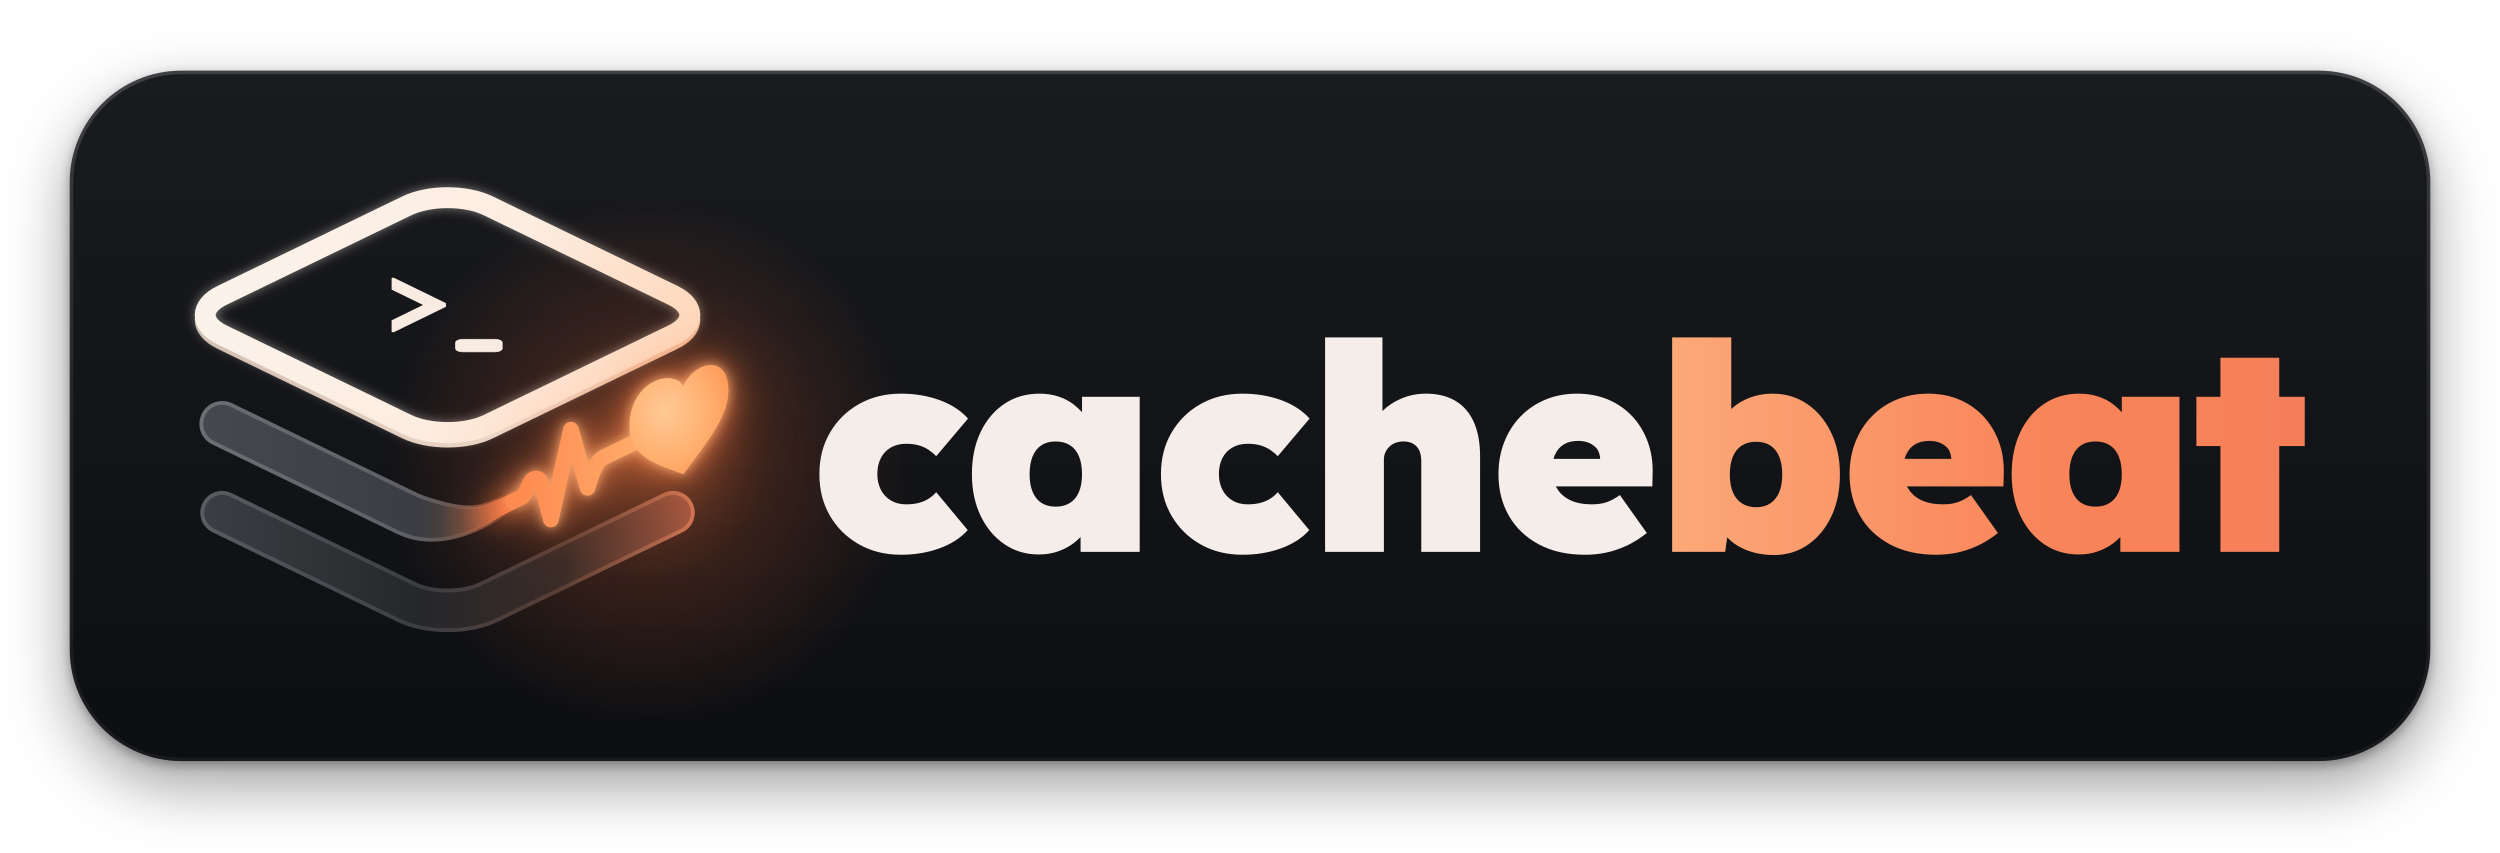
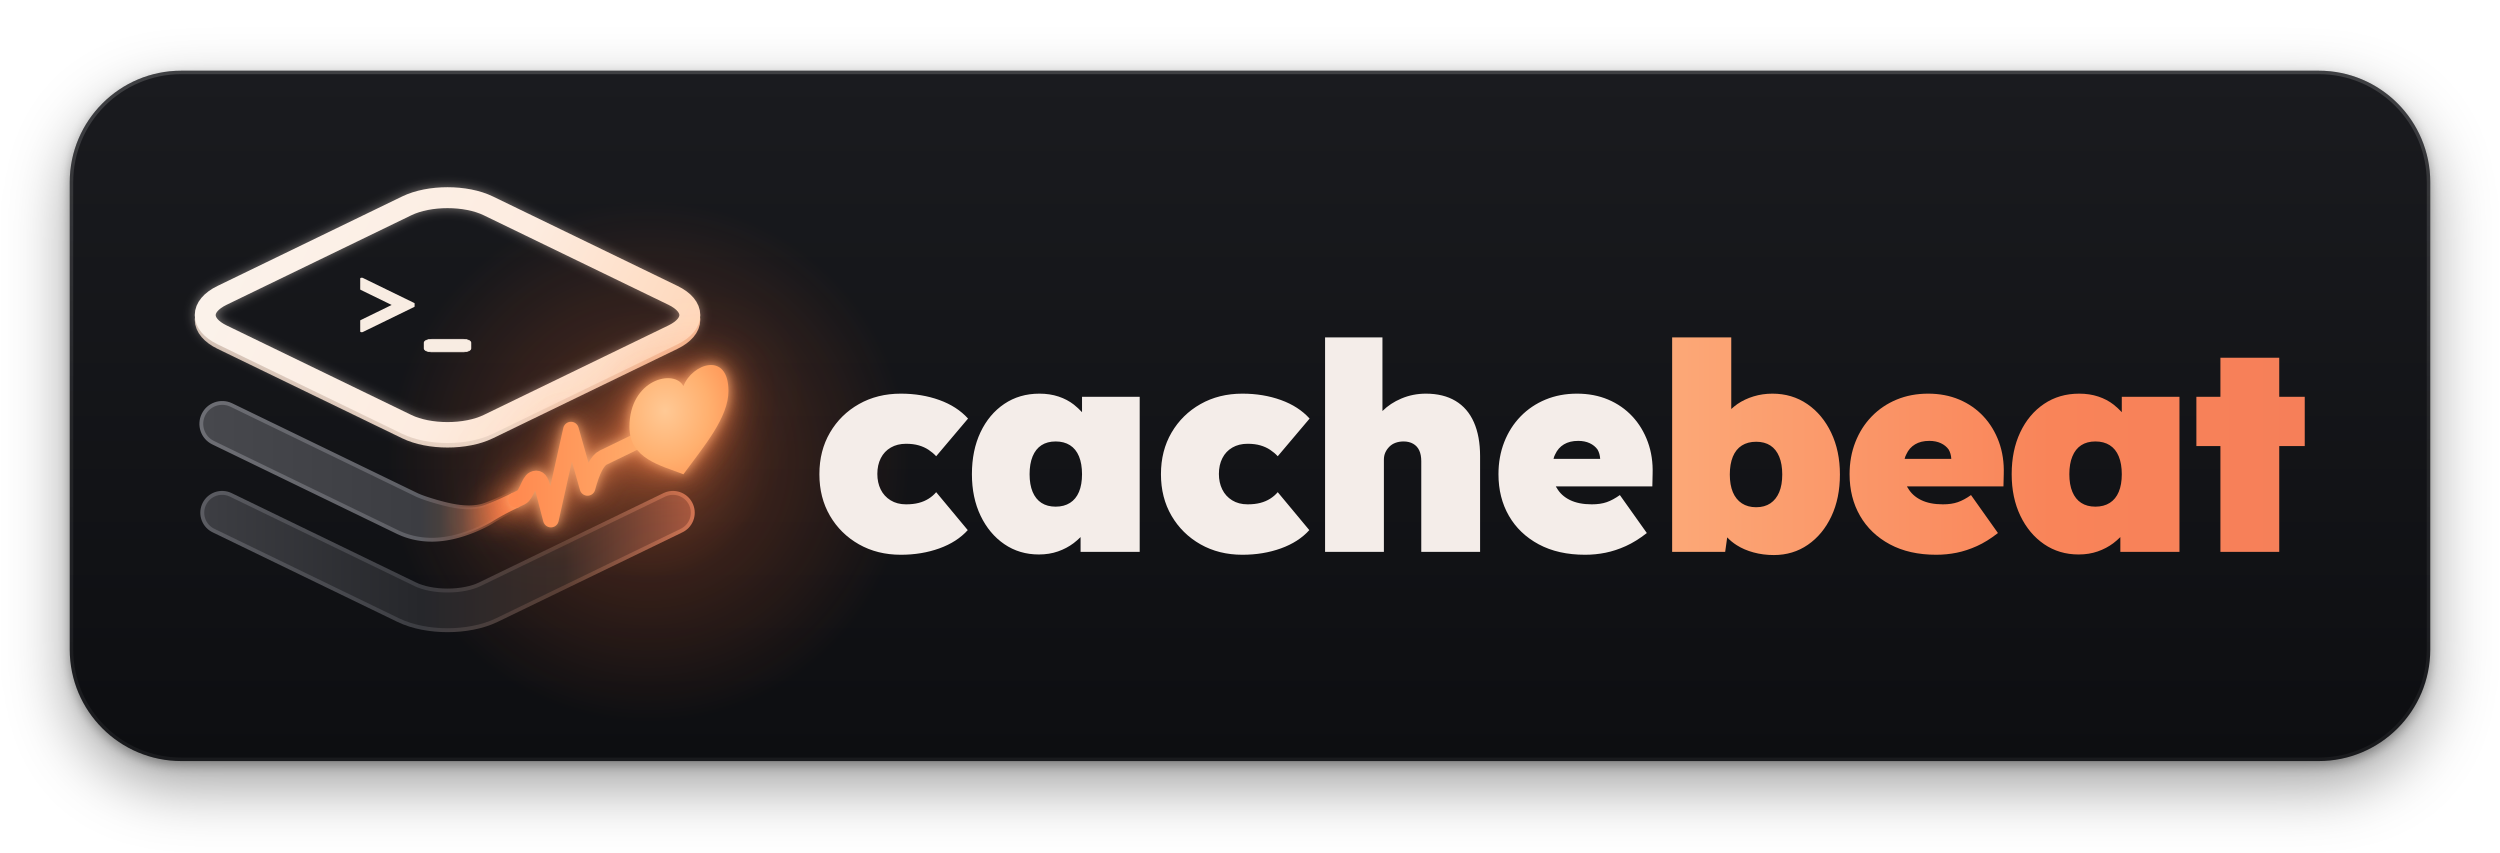
<svg xmlns="http://www.w3.org/2000/svg" viewBox="116 156 1434 488" width="560" height="191" role="img" aria-label="cachebeat">
  <defs>
    <linearGradient id="cbw-card" x1="0" y1="0" x2="0" y2="1">
      <stop offset="0" stop-color="#1A1B1F" />
      <stop offset="1" stop-color="#0D0E11" />
    </linearGradient>
    <linearGradient id="cbw-edge" x1="0" y1="0" x2="0" y2="1">
      <stop offset="0" stop-color="#fff" stop-opacity=".16" />
      <stop offset=".5" stop-color="#fff" stop-opacity=".07" />
      <stop offset="1" stop-color="#fff" stop-opacity=".05" />
    </linearGradient>
    <filter id="cbw-shadow" x="-20%" y="-20%" width="140%" height="160%" color-interpolation-filters="sRGB">
      <feGaussianBlur in="SourceAlpha" stdDeviation="17.82" result="b1" />
      <feOffset in="b1" dy="13.86" result="o1" />
      <feComponentTransfer in="o1" result="s1">
        <feFuncA type="linear" slope=".38" />
      </feComponentTransfer>
      <feGaussianBlur in="SourceAlpha" stdDeviation="3.17" result="b2" />
      <feOffset in="b2" dy="2.38" result="o2" />
      <feComponentTransfer in="o2" result="s2">
        <feFuncA type="linear" slope=".3" />
      </feComponentTransfer>
      <feMerge>
        <feMergeNode in="s1" />
        <feMergeNode in="s2" />
      </feMerge>
    </filter>
    <clipPath id="cbw-clip">
      <rect x="156" y="196" width="1354" height="396" rx="64" />
    </clipPath>
  </defs>
  <rect x="156" y="196" width="1354" height="396" rx="64" fill="#000" filter="url(#cbw-shadow)" />
  <rect x="156" y="196" width="1354" height="396" rx="64" fill="url(#cbw-card)" />
  <defs>
    <linearGradient id="cbw-lid" gradientUnits="userSpaceOnUse" x1="240" y1="270" x2="510" y2="410">
      <stop offset="0" stop-color="#FBF3EC" />
      <stop offset=".55" stop-color="#FDECE0" />
      <stop offset="1" stop-color="#FFD3B2" />
    </linearGradient>
    <linearGradient id="cbw-side" gradientUnits="userSpaceOnUse" x1="240" y1="0" x2="510" y2="0">
      <stop offset="0" stop-color="#CDB9AC" />
      <stop offset=".6" stop-color="#E9D3C3" />
      <stop offset="1" stop-color="#F2B38E" />
    </linearGradient>
    <linearGradient id="cbw-rim-mid" gradientUnits="userSpaceOnUse" x1="222" y1="0" x2="412" y2="0">
      <stop offset="0" stop-color="#6E6F75" />
      <stop offset=".711" stop-color="#5E5F65" />
      <stop offset=".804" stop-color="#6A5550" />
      <stop offset=".908" stop-color="#B86A4C" stop-opacity=".55" />
      <stop offset="1" stop-color="#FF8A50" stop-opacity="0" />
    </linearGradient>
    <linearGradient id="cbw-fill-mid" gradientUnits="userSpaceOnUse" x1="222" y1="0" x2="412" y2="0">
      <stop offset="0" stop-color="#48494E" />
      <stop offset=".711" stop-color="#3C3D42" />
      <stop offset=".769" stop-color="#47403E" />
      <stop offset=".838" stop-color="#6E4A3D" />
      <stop offset=".909" stop-color="#B0603F" />
      <stop offset=".961" stop-color="#E7784B" />
      <stop offset="1" stop-color="#FF8A50" />
    </linearGradient>
    <linearGradient id="cbw-ignite" gradientUnits="userSpaceOnUse" x1="378.98" y1="0" x2="414" y2="0">
      <stop offset="0" stop-color="#FF7A3D" stop-opacity="0" />
      <stop offset="1" stop-color="#FF7A3D" />
    </linearGradient>
    <linearGradient id="cbw-rim-bot" gradientUnits="userSpaceOnUse" x1="222" y1="0" x2="524" y2="0">
      <stop offset="0" stop-color="#5E5F65" />
      <stop offset=".45" stop-color="#3C3D42" />
      <stop offset=".72" stop-color="#5A3F35" />
      <stop offset="1" stop-color="#E07B57" />
    </linearGradient>
    <linearGradient id="cbw-fill-bot" gradientUnits="userSpaceOnUse" x1="222" y1="0" x2="524" y2="0">
      <stop offset="0" stop-color="#3F4045" />
      <stop offset=".45" stop-color="#26272B" />
      <stop offset=".72" stop-color="#3B2B26" />
      <stop offset="1" stop-color="#B55E42" />
    </linearGradient>
    <linearGradient id="cbw-ecg" gradientUnits="userSpaceOnUse" x1="412" y1="0" x2="492" y2="0">
      <stop offset="0" stop-color="#FF8A50" />
      <stop offset=".6" stop-color="#FFA061" />
      <stop offset="1" stop-color="#FFB06E" />
    </linearGradient>
    <radialGradient id="cbw-heart" cx=".36" cy=".42" r=".8">
      <stop offset="0" stop-color="#FFC995" />
      <stop offset=".55" stop-color="#FFB06F" />
      <stop offset="1" stop-color="#FF9152" />
    </radialGradient>
    <radialGradient id="cbw-spill" gradientUnits="userSpaceOnUse" cx="488" cy="420" r="150">
      <stop offset="0" stop-color="#FF7A3D" stop-opacity=".42" />
      <stop offset=".45" stop-color="#FF6A30" stop-opacity=".16" />
      <stop offset="1" stop-color="#FF6A30" stop-opacity="0" />
    </radialGradient>
    <linearGradient id="cbw-beat" gradientUnits="userSpaceOnUse" x1="1075.14" y1="0" x2="1438" y2="0">
      <stop offset="0" stop-color="#FCA877" />
      <stop offset=".6" stop-color="#F98459" />
      <stop offset="1" stop-color="#F67F59" />
    </linearGradient>
    <filter id="cbw-blur-s" color-interpolation-filters="sRGB" filterUnits="userSpaceOnUse" x="150" y="200" width="460" height="400">
      <feGaussianBlur stdDeviation="3.2" />
    </filter>
    <filter id="cbw-blur-m" color-interpolation-filters="sRGB" filterUnits="userSpaceOnUse" x="150" y="200" width="460" height="400">
      <feGaussianBlur stdDeviation="8" />
    </filter>
    <filter id="cbw-blur-l" color-interpolation-filters="sRGB" filterUnits="userSpaceOnUse" x="150" y="200" width="460" height="400">
      <feGaussianBlur stdDeviation="18" />
    </filter>
    <path id="cbw-ecg-p" d="M412 442.15L415 440.7C418 439.25 419.4 431.57 422 430.31Q425.4 428.66 426.8 433.58L432 453.46L443.5 401.89L453 435.29Q457 420.35 462 417.92L490 404.36" />
    <path id="cbw-heart-p" d="M508 376.94C502.85 366.9 477.05 372.92 477.05 400.35C477.05 418.63 495.1 422.44 508 427.5C519.92 411.24 533.83 394.98 533.83 379.71C533.83 356.81 512.99 363.98 508 376.94Z" />
  </defs>
  <g clip-path="url(#cbw-clip)">
    <circle cx="488" cy="420" r="150" fill="url(#cbw-spill)" />
    <path d="M243.4 449.54L349.3 500.86A33.09 16.04 0 0 0 396.1 500.86L502 449.54" fill="none" stroke="url(#cbw-rim-bot)" stroke-width="25" stroke-linecap="round" />
    <path d="M243.4 449.54L349.3 500.86A33.09 16.04 0 0 0 396.1 500.86L502 449.54" fill="none" stroke="url(#cbw-fill-bot)" stroke-width="20.5" stroke-linecap="round" />
    <path d="M238.17 409.34A12 12 0 0 1 248.63 387.74L251.28 389.02L253.93 390.31L256.58 391.59L259.22 392.87L261.87 394.16L264.52 395.44L267.17 396.72L269.81 398.01L272.46 399.29L275.11 400.57L277.76 401.85L280.4 403.14L283.05 404.42L285.7 405.7L288.35 406.99L290.99 408.27L293.64 409.55L296.29 410.84L298.94 412.12L301.58 413.4L304.23 414.68L306.88 415.97L309.53 417.25L312.17 418.53L314.82 419.82L317.47 421.1L320.12 422.38L322.76 423.67L325.41 424.95L328.06 426.23L330.71 427.51L333.35 428.8L336 430.08L338.65 431.36L341.3 432.65L343.94 433.93L346.59 435.21L349.24 436.5L351.89 437.78L354.53 439.06L354.71 439.15L354.9 439.24L355.09 439.33L355.28 439.42L355.48 439.51L355.68 439.6L355.88 439.68L356.09 439.77L356.31 439.86L356.52 439.95L356.74 440.04L356.97 440.13L357.19 440.22L357.43 440.31L357.66 440.4L357.9 440.49L358.14 440.58L358.38 440.67L358.63 440.76L358.88 440.85L359.13 440.94L359.39 441.03L359.65 441.12L359.91 441.21L360.18 441.3L360.44 441.39L360.71 441.48L360.99 441.57L361.26 441.66L361.54 441.75L361.82 441.84L362.1 441.93L362.39 442.03L362.68 442.12L362.97 442.21L363.26 442.3L363.56 442.39L363.85 442.48L364.15 442.57L364.45 442.66L364.76 442.75L365.06 442.84L365.37 442.93L365.68 443.02L365.99 443.12L366.3 443.21L366.62 443.3L366.94 443.39L367.25 443.48L367.57 443.56L367.9 443.65L368.22 443.74L368.54 443.83L368.87 443.92L369.2 444.01L369.53 444.09L369.86 444.18L370.19 444.27L370.52 444.35L370.86 444.44L371.19 444.52L371.53 444.6L371.87 444.68L372.21 444.76L372.55 444.84L372.89 444.92L373.23 445L373.57 445.07L373.92 445.15L374.26 445.22L374.6 445.3L374.95 445.37L375.3 445.43L375.64 445.5L375.99 445.57L376.34 445.63L376.68 445.69L377.03 445.75L377.38 445.81L377.73 445.87L378.07 445.92L378.42 445.97L378.77 446.02L379.12 446.07L379.47 446.11L379.81 446.16L380.16 446.2L380.51 446.23L380.85 446.27L381.2 446.3L381.54 446.33L381.88 446.36L382.23 446.38L382.57 446.41L382.91 446.42L383.25 446.44L383.59 446.45L383.93 446.46L384.26 446.47L384.6 446.48L384.93 446.48L385.26 446.47L385.59 446.47L385.92 446.46L386.25 446.45L386.57 446.44L386.89 446.42L387.21 446.4L387.53 446.38L387.85 446.35L388.16 446.32L388.47 446.29L388.78 446.26L389.09 446.22L389.39 446.18L389.69 446.13L389.99 446.09L390.29 446.04L390.58 445.98L390.87 445.93L391.16 445.87L391.44 445.81L391.72 445.74L392 445.68L392.27 445.61L392.54 445.54L392.81 445.46L393.07 445.39L393.33 445.31L393.59 445.22L393.82 445.15L394.87 444.77L395.91 444.37L396.95 443.97L397.99 443.56L399.02 443.14L400.05 442.72L401.07 442.28L402.09 441.83L403.1 441.38L404.12 440.92L405.13 440.45L406.13 439.98L407.13 439.51L408.14 439.02L409.14 438.54L410.04 438.11L413.96 446.2L413.06 446.64L412.06 447.13L411.07 447.62L410.07 448.11L409.07 448.6L408.08 449.11L407.1 449.62L406.11 450.13L405.13 450.66L404.15 451.19L403.18 451.73L402.21 452.28L401.25 452.84L400.29 453.41L399.33 453.98L398.38 454.57L398.1 454.74L397.79 454.92L397.47 455.11L397.15 455.29L396.83 455.48L396.5 455.66L396.17 455.84L395.84 456.02L395.5 456.2L395.17 456.38L394.82 456.56L394.48 456.73L394.14 456.91L393.79 457.09L393.44 457.26L393.08 457.43L392.73 457.61L392.37 457.78L392 457.95L391.64 458.12L391.27 458.29L390.9 458.46L390.53 458.62L390.16 458.79L389.78 458.95L389.4 459.12L389.02 459.28L388.63 459.44L388.25 459.6L387.86 459.76L387.46 459.92L387.07 460.08L386.67 460.24L386.28 460.39L385.87 460.54L385.47 460.69L385.07 460.85L384.66 460.99L384.25 461.14L383.84 461.29L383.42 461.43L383 461.57L382.59 461.71L382.17 461.85L381.74 461.99L381.32 462.12L380.89 462.25L380.47 462.38L380.04 462.51L379.6 462.64L379.17 462.76L378.74 462.88L378.3 463L377.86 463.11L377.42 463.23L376.98 463.34L376.54 463.44L376.09 463.55L375.65 463.65L375.2 463.75L374.75 463.84L374.3 463.94L373.85 464.02L373.4 464.11L372.95 464.19L372.5 464.27L372.04 464.35L371.59 464.42L371.13 464.49L370.67 464.55L370.22 464.61L369.76 464.67L369.3 464.72L368.84 464.77L368.38 464.81L367.92 464.86L367.46 464.89L367.01 464.93L366.55 464.95L366.09 464.98L365.63 465L365.17 465.02L364.71 465.03L364.25 465.04L363.79 465.04L363.33 465.04L362.87 465.03L362.41 465.02L361.96 465.01L361.5 464.99L361.05 464.97L360.59 464.94L360.14 464.91L359.68 464.87L359.23 464.83L358.78 464.79L358.33 464.74L357.88 464.69L357.44 464.63L356.99 464.57L356.55 464.5L356.1 464.43L355.66 464.36L355.22 464.28L354.78 464.2L354.35 464.11L353.91 464.02L353.48 463.92L353.04 463.82L352.61 463.72L352.19 463.61L351.76 463.5L351.34 463.38L350.91 463.26L350.49 463.14L350.08 463.01L349.66 462.88L349.25 462.75L348.83 462.61L348.42 462.47L348.02 462.32L347.61 462.17L347.21 462.02L346.81 461.86L346.41 461.7L346.01 461.53L345.62 461.36L345.23 461.19L344.84 461.02L344.45 460.84L344.07 460.66L341.42 459.38L338.77 458.09L336.12 456.81L333.48 455.53L330.83 454.24L328.18 452.96L325.53 451.68L322.89 450.39L320.24 449.11L317.59 447.83L314.94 446.55L312.3 445.26L309.65 443.98L307 442.7L304.35 441.41L301.71 440.13L299.06 438.85L296.41 437.56L293.76 436.28L291.12 435L288.47 433.72L285.82 432.43L283.17 431.15L280.53 429.87L277.88 428.58L275.23 427.3L272.58 426.02L269.94 424.73L267.29 423.45L264.64 422.17L261.99 420.89L259.35 419.6L256.7 418.32L254.05 417.04L251.4 415.75L248.76 414.47L246.11 413.19L243.46 411.9L240.81 410.62L238.17 409.34Z" fill="url(#cbw-fill-mid)" stroke="url(#cbw-rim-mid)" stroke-width="2.2" stroke-linejoin="round" />
    <path d="M233.71 336.2A33.09 16.04 0 0 0 243.4 347.54L349.3 398.86A33.09 16.04 0 0 0 396.1 398.86L502 347.54A33.09 16.04 0 0 0 511.69 336.2" transform="translate(0 2.6)" fill="none" stroke="url(#cbw-side)" stroke-width="12" stroke-linecap="round" />
    <path d="M396.1 273.54L502 324.86A33.09 16.04 0 0 1 502 347.54L396.1 398.86A33.09 16.04 0 0 1 349.3 398.86L243.4 347.54A33.09 16.04 0 0 1 243.4 324.86L349.3 273.54A33.09 16.04 0 0 1 396.1 273.54Z" fill="none" stroke="url(#cbw-lid)" stroke-width="12" filter="url(#cbw-blur-s)" opacity=".45" />
    <path d="M396.1 273.54L502 324.86A33.09 16.04 0 0 1 502 347.54L396.1 398.86A33.09 16.04 0 0 1 349.3 398.86L243.4 347.54A33.09 16.04 0 0 1 243.4 324.86L349.3 273.54A33.09 16.04 0 0 1 396.1 273.54Z" fill="none" stroke="url(#cbw-lid)" stroke-width="12" />
    <g fill="#F8ECE2" stroke="#F8ECE2">
-       <g transform="translate(341.5 330.38) scale(0.8 0.39)">
+       <g transform="translate(323.5 330.38) scale(0.8 0.39)">
        <path d="M0 -39L36.8 -2.2L36.8 2.2L0 39L0 23L23 0L0 -23Z" stroke-width="2.2" stroke-linejoin="round" />
        <rect x="45" y="50.5" width="33" height="18.5" rx="5" />
      </g>
    </g>
    <path d="M396.1 449.86L412 442.15" stroke="url(#cbw-ignite)" stroke-width="14" stroke-linecap="round" filter="url(#cbw-blur-m)" opacity=".7" />
    <g fill="#FF7436" stroke="#FF7436" filter="url(#cbw-blur-l)" opacity=".55">
      <use href="#cbw-ecg-p" fill="none" stroke-width="9" stroke-linecap="round" stroke-linejoin="round" />
      <use href="#cbw-heart-p" stroke="none" />
    </g>
    <g fill="#FF8E55" stroke="#FF8E55" filter="url(#cbw-blur-m)" opacity=".75">
      <use href="#cbw-ecg-p" fill="none" stroke-width="9" stroke-linecap="round" stroke-linejoin="round" />
      <use href="#cbw-heart-p" stroke="none" />
    </g>
    <g fill="#FFB278" stroke="#FFB278" filter="url(#cbw-blur-s)" opacity=".8">
      <use href="#cbw-ecg-p" fill="none" stroke-width="9" stroke-linecap="round" stroke-linejoin="round" />
      <use href="#cbw-heart-p" stroke="none" />
    </g>
    <use href="#cbw-ecg-p" fill="none" stroke="url(#cbw-ecg)" stroke-width="9" stroke-linecap="round" stroke-linejoin="round" />
    <use href="#cbw-heart-p" fill="url(#cbw-heart)" />
    <path d="M632.71 473.66Q619.24 473.66 608.69 467.68Q598.13 461.69 592.07 451.31Q586 440.92 586 427.45Q586 413.99 592.07 403.6Q598.13 393.21 608.69 387.23Q619.24 381.25 632.71 381.25Q644.67 381.25 654.81 384.9Q664.95 388.56 671.27 395.54L652.99 417.15Q651.16 415.15 648.66 413.49Q646.17 411.83 643.01 410.92Q639.85 410 635.7 410Q630.71 410 626.97 412.16Q623.23 414.32 621.24 418.23Q619.24 422.14 619.24 427.29Q619.24 432.27 621.15 436.18Q623.07 440.09 626.81 442.41Q630.55 444.74 635.7 444.74Q639.85 444.74 643.01 443.91Q646.17 443.08 648.66 441.5Q651.16 439.92 652.99 437.76L671.1 459.53Q664.95 466.35 654.81 470.01Q644.67 473.66 632.71 473.66ZM711.88 473.5Q700.75 473.5 692.11 467.6Q683.46 461.69 678.48 451.31Q673.49 440.92 673.49 427.45Q673.49 413.82 678.39 403.44Q683.3 393.05 692.02 387.15Q700.75 381.25 712.22 381.25Q718.2 381.25 723.19 382.91Q728.17 384.57 732 387.56Q734.49 389.56 736.65 391.88V383.07H769.73V472H735.82V463.52Q733.99 465.35 731.83 467.01Q727.84 470.01 722.86 471.75Q717.87 473.5 711.88 473.5ZM721.53 446.07Q726.35 446.07 729.75 443.91Q733.16 441.75 734.91 437.59Q736.65 433.44 736.65 427.45Q736.65 421.47 734.91 417.23Q733.16 412.99 729.75 410.83Q726.35 408.67 721.53 408.67Q716.71 408.67 713.38 410.83Q710.06 412.99 708.31 417.23Q706.57 421.47 706.57 427.45Q706.57 433.44 708.31 437.59Q710.06 441.75 713.38 443.91Q716.71 446.07 721.53 446.07ZM828.63 473.66Q815.16 473.66 804.61 467.68Q794.06 461.69 787.99 451.31Q781.92 440.92 781.92 427.45Q781.92 413.99 787.99 403.6Q794.06 393.21 804.61 387.23Q815.16 381.25 828.63 381.25Q840.6 381.25 850.73 384.9Q860.87 388.56 867.19 395.54L848.91 417.15Q847.08 415.15 844.58 413.49Q842.09 411.83 838.93 410.92Q835.78 410 831.62 410Q826.63 410 822.89 412.16Q819.15 414.32 817.16 418.23Q815.16 422.14 815.16 427.29Q815.16 432.27 817.08 436.18Q818.99 440.09 822.73 442.41Q826.47 444.74 831.62 444.74Q835.78 444.74 838.93 443.91Q842.09 443.08 844.58 441.5Q847.08 439.92 848.91 437.76L867.02 459.53Q860.87 466.35 850.73 470.01Q840.6 473.66 828.63 473.66ZM876.06 472V349H908.97V391.22Q913.46 386.73 919.77 384.07Q926.42 381.25 933.9 381.25Q943.88 381.25 950.86 385.4Q957.84 389.56 961.41 397.62Q964.98 405.68 964.98 417.15V472H931.24V419.97Q931.24 416.32 930.08 413.82Q928.92 411.33 926.59 410Q924.26 408.67 921.1 408.67Q918.61 408.67 916.53 409.42Q914.45 410.17 912.96 411.66Q911.46 413.16 910.63 414.99Q909.8 416.82 909.8 419.14V472ZM1025.21 473.66Q1009.76 473.66 998.62 467.68Q987.48 461.69 981.5 451.31Q975.52 440.92 975.52 427.45Q975.52 417.48 978.84 409Q982.16 400.53 988.23 394.29Q994.3 388.06 1002.53 384.65Q1010.75 381.25 1020.56 381.25Q1030.37 381.25 1038.43 384.65Q1046.49 388.06 1052.31 394.29Q1058.12 400.53 1061.2 409Q1064.28 417.48 1063.94 427.45L1063.78 434.44H1008.43Q1008.59 434.93 1008.93 435.27Q1011.42 439.75 1016.49 442.25Q1021.56 444.74 1029.04 444.74Q1034.02 444.74 1037.6 443.49Q1041.17 442.25 1045.16 439.42L1060.62 461.2Q1054.47 466.02 1048.57 468.68Q1042.67 471.34 1036.93 472.5Q1031.2 473.66 1025.21 473.66ZM1007.1 418.64H1033.86Q1033.69 415.65 1032.36 413.33Q1030.7 411 1027.87 409.67Q1025.05 408.34 1021.23 408.34Q1016.4 408.34 1013.08 410.33Q1009.76 412.33 1008.09 415.99Q1007.43 417.15 1007.1 418.64Z" fill="#F4EDE9" />
    <path d="M1133.48 473.83Q1127.33 473.83 1121.85 472.33Q1116.36 470.84 1112.2 468.18Q1109.05 466.18 1106.72 463.69L1105.56 472H1075.14V349H1109.05V390.06Q1110.71 388.56 1112.54 387.23Q1116.69 384.4 1121.85 382.82Q1127 381.25 1132.65 381.25Q1143.95 381.25 1152.68 387.23Q1161.4 393.21 1166.39 403.69Q1171.38 414.16 1171.38 427.62Q1171.38 441.25 1166.47 451.64Q1161.57 462.03 1153.01 467.93Q1144.45 473.83 1133.48 473.83ZM1123.34 446.4Q1128.16 446.4 1131.49 444.16Q1134.81 441.91 1136.56 437.76Q1138.3 433.6 1138.3 427.62Q1138.3 421.64 1136.56 417.4Q1134.81 413.16 1131.49 411Q1128.16 408.84 1123.34 408.84Q1118.52 408.84 1115.11 411Q1111.71 413.16 1109.96 417.4Q1108.22 421.64 1108.22 427.62Q1108.22 433.6 1109.96 437.76Q1111.71 441.91 1115.11 444.16Q1118.52 446.4 1123.34 446.4ZM1226.62 473.66Q1211.16 473.66 1200.03 467.68Q1188.89 461.69 1182.91 451.31Q1176.92 440.92 1176.92 427.45Q1176.92 417.48 1180.25 409Q1183.57 400.53 1189.64 394.29Q1195.7 388.06 1203.93 384.65Q1212.16 381.25 1221.97 381.25Q1231.77 381.25 1239.83 384.65Q1247.9 388.06 1253.71 394.29Q1259.53 400.53 1262.61 409Q1265.68 417.48 1265.35 427.45L1265.18 434.44H1209.83Q1210 434.93 1210.33 435.27Q1212.82 439.75 1217.89 442.25Q1222.96 444.74 1230.44 444.74Q1235.43 444.74 1239 443.49Q1242.58 442.25 1246.57 439.42L1262.02 461.2Q1255.87 466.02 1249.97 468.68Q1244.07 471.34 1238.34 472.5Q1232.6 473.66 1226.62 473.66ZM1208.5 418.64H1235.26Q1235.1 415.65 1233.77 413.33Q1232.11 411 1229.28 409.67Q1226.45 408.34 1222.63 408.34Q1217.81 408.34 1214.49 410.33Q1211.16 412.33 1209.5 415.99Q1208.84 417.15 1208.5 418.64ZM1308.29 473.5Q1297.16 473.5 1288.51 467.6Q1279.87 461.69 1274.88 451.31Q1269.9 440.92 1269.9 427.45Q1269.9 413.82 1274.8 403.44Q1279.7 393.05 1288.43 387.15Q1297.16 381.25 1308.62 381.25Q1314.61 381.25 1319.59 382.91Q1324.58 384.57 1328.4 387.56Q1330.9 389.56 1333.06 391.88V383.07H1366.14V472H1332.23V463.52Q1330.4 465.35 1328.24 467.01Q1324.25 470.01 1319.26 471.75Q1314.28 473.5 1308.29 473.5ZM1317.93 446.07Q1322.75 446.07 1326.16 443.91Q1329.57 441.75 1331.31 437.59Q1333.06 433.44 1333.06 427.45Q1333.06 421.47 1331.31 417.23Q1329.57 412.99 1326.16 410.83Q1322.75 408.67 1317.93 408.67Q1313.11 408.67 1309.79 410.83Q1306.46 412.99 1304.72 417.23Q1302.97 421.47 1302.97 427.45Q1302.97 433.44 1304.72 437.59Q1306.46 441.75 1309.79 443.91Q1313.11 446.07 1317.93 446.07ZM1389.63 472V411.33H1375.84V383.07H1389.63V360.64H1423.37V383.07H1438V411.33H1423.37V472Z" fill="url(#cbw-beat)" />
  </g>
  <rect x="157" y="197" width="1352" height="394" rx="63" fill="none" stroke="url(#cbw-edge)" stroke-width="2" />
</svg>
